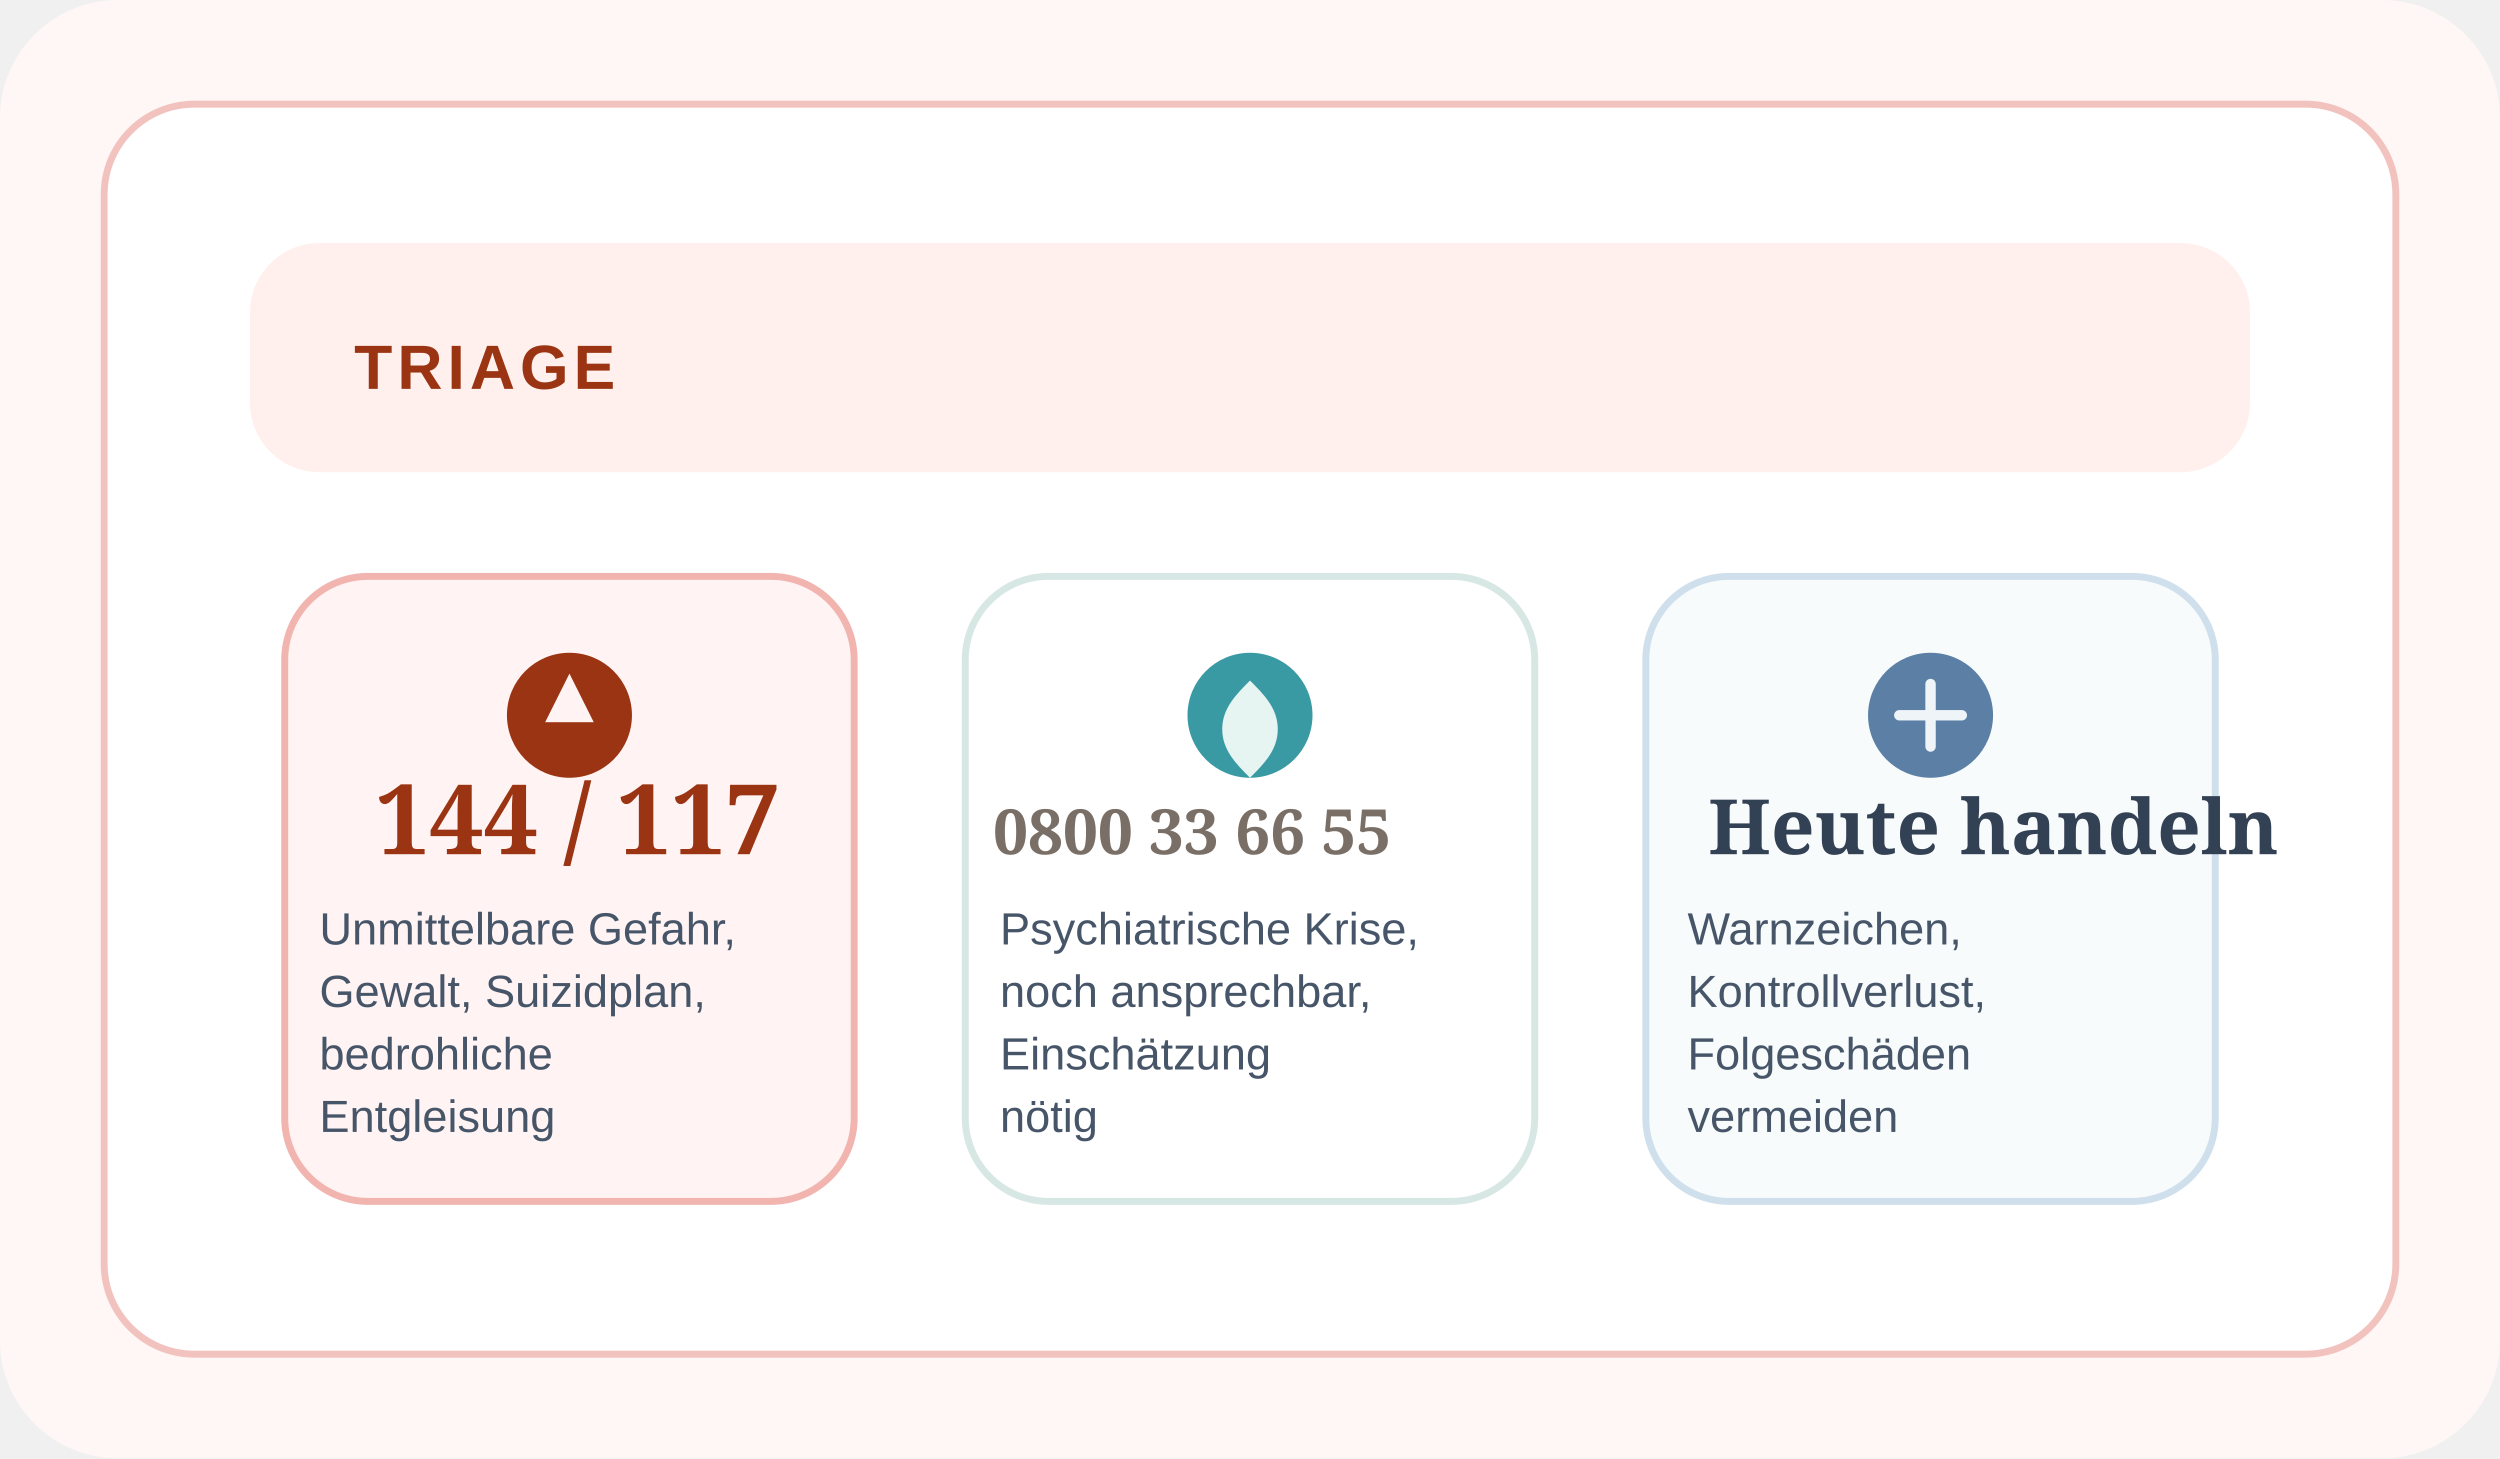
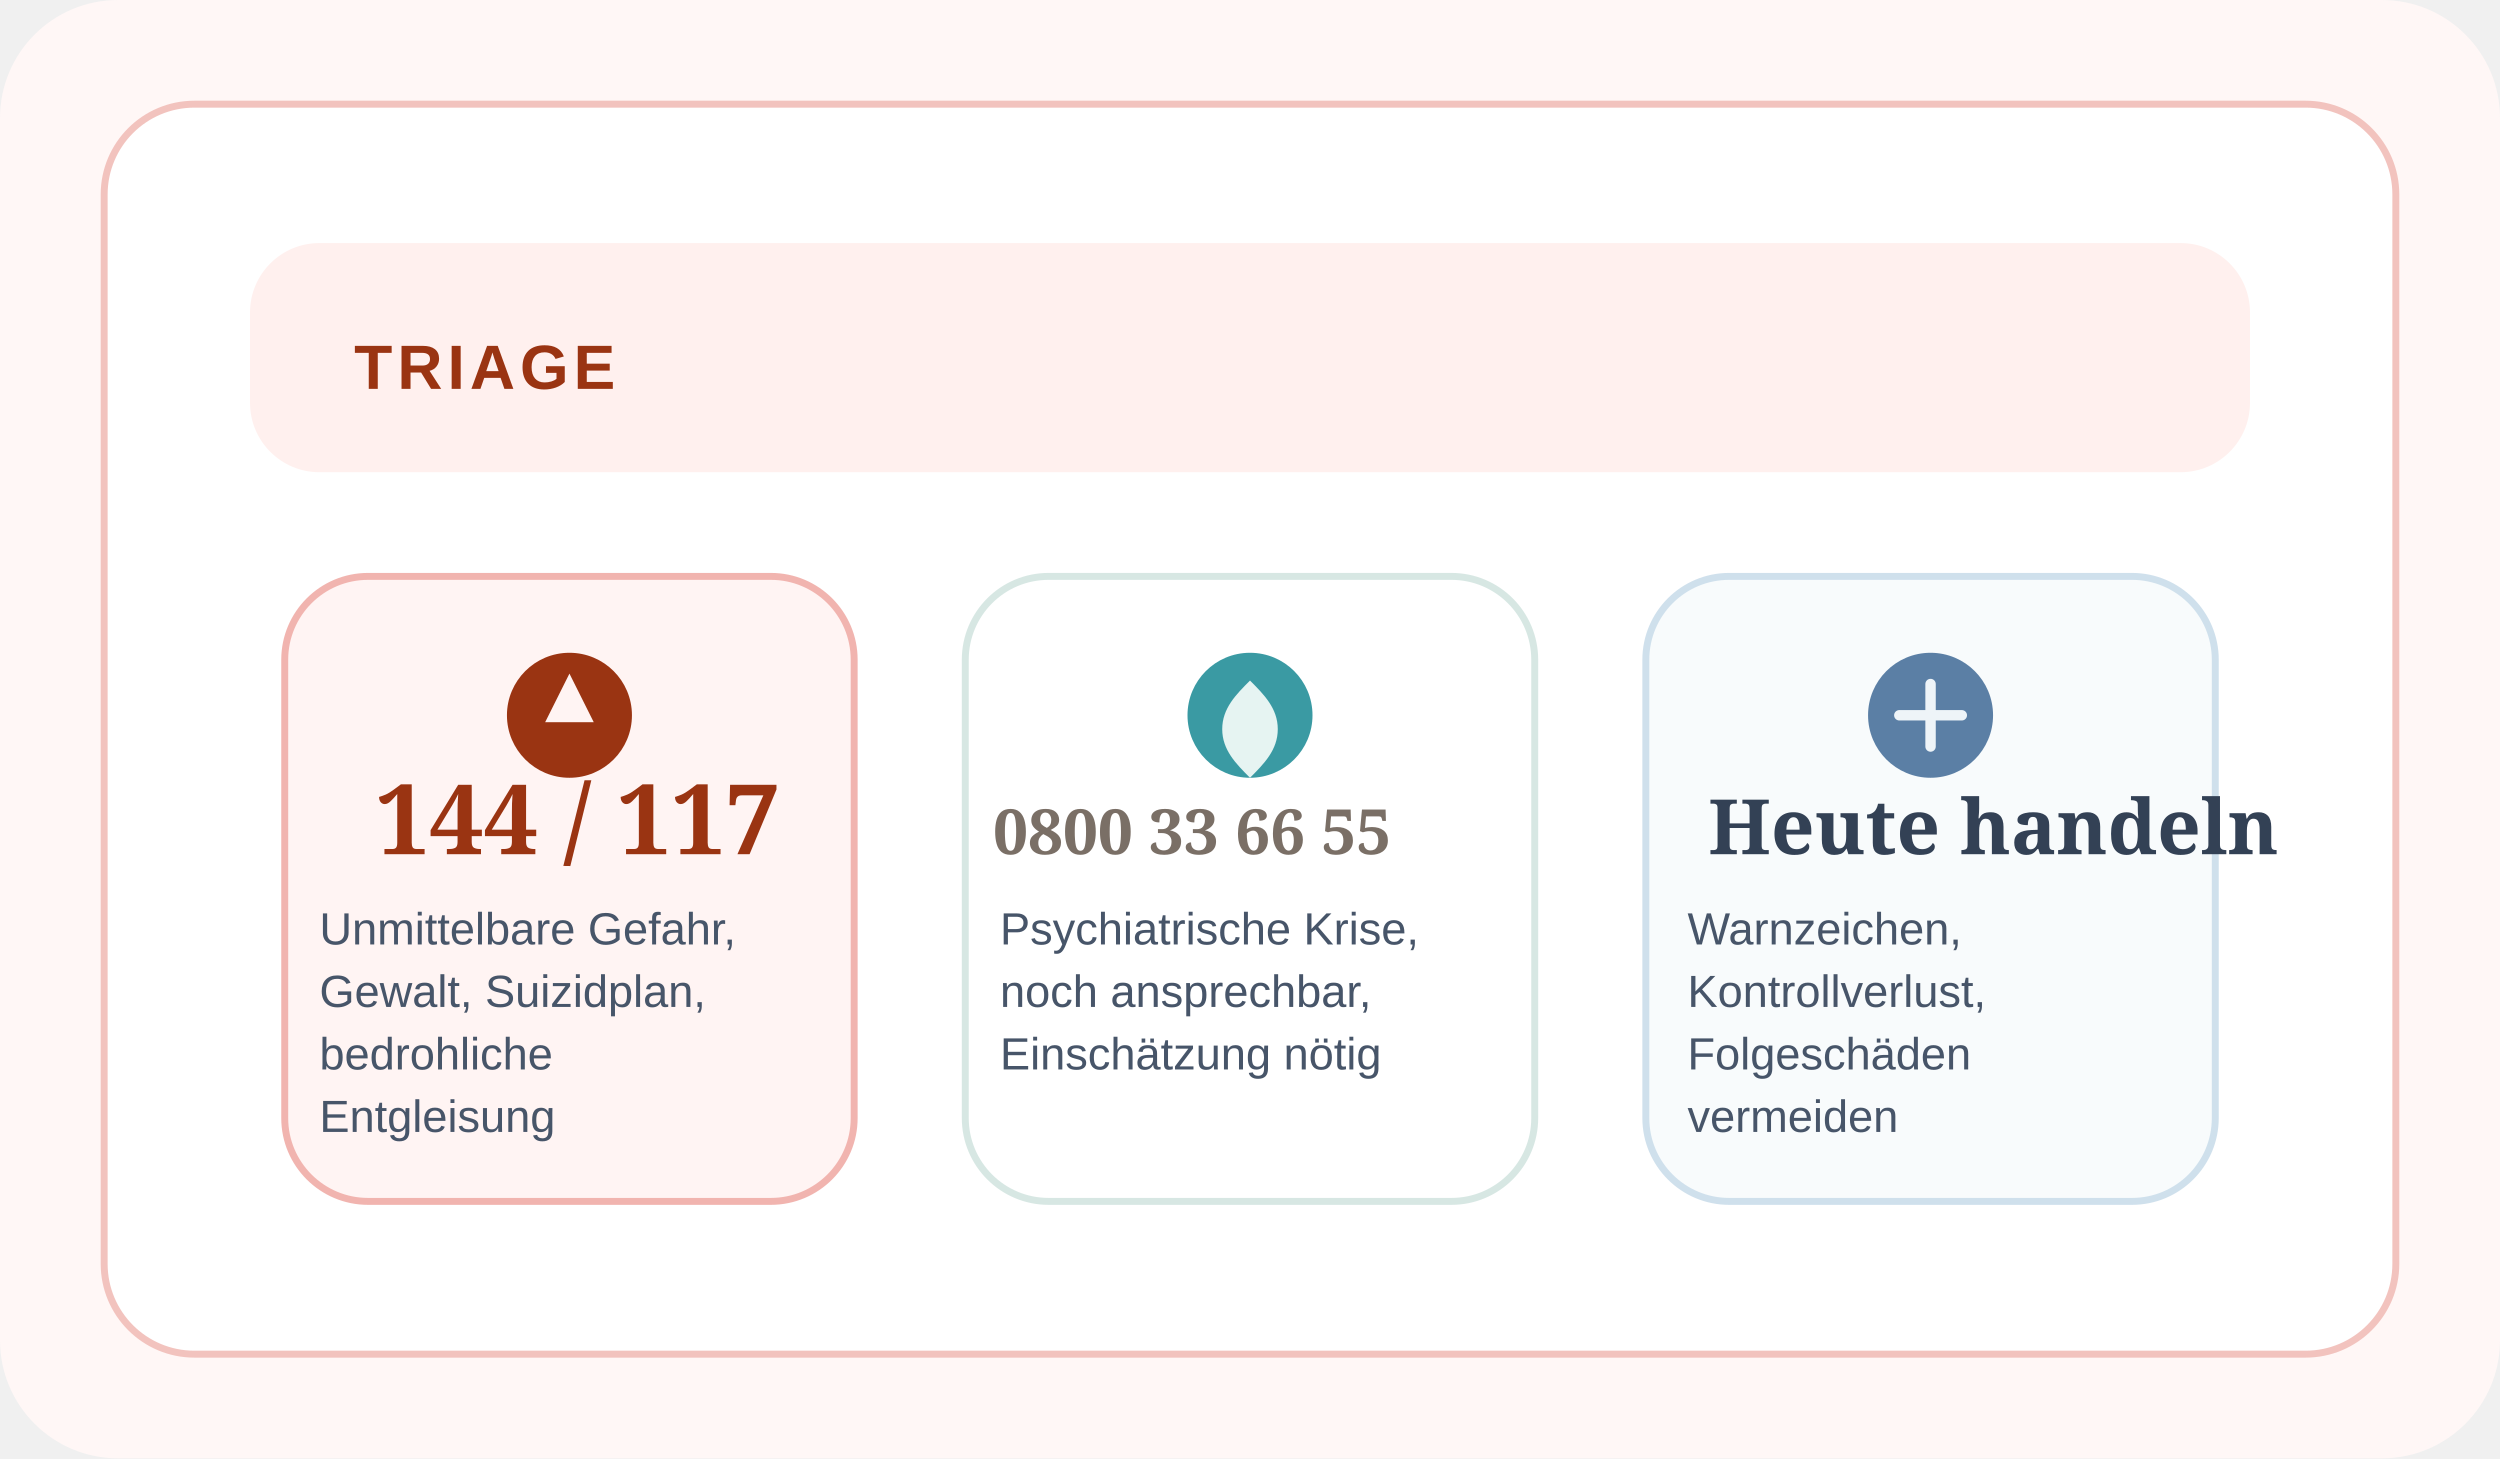
<svg xmlns="http://www.w3.org/2000/svg" width="720" height="420" viewBox="0 0 720 420" fill="none">
  <rect width="720" height="420" rx="34" fill="#FFF7F6" />
  <rect x="30" y="30" width="660" height="360" rx="26" fill="#FFFFFF" stroke="#F2C3BE" stroke-width="2" />
  <rect x="72" y="70" width="576" height="66" rx="20" fill="#FFF0EE" />
  <text x="102" y="112" fill="#9A3412" font-family="DM Sans, Arial, sans-serif" font-size="18" font-weight="700" letter-spacing="0.08em">TRIAGE</text>
  <g>
    <rect x="82" y="166" width="164" height="180" rx="24" fill="#FFF4F3" stroke="#F1B4AF" stroke-width="2" />
    <circle cx="164" cy="206" r="18" fill="#9A3412" />
    <path d="M164 194L171 208H157L164 194Z" fill="#FFF4F3" />
    <text x="108" y="246" fill="#9A3412" font-family="DM Serif Display, Georgia, serif" font-size="28" font-weight="700">144 / 117</text>
    <text x="92" y="272" fill="#475569" font-family="DM Sans, Arial, sans-serif" font-size="13">Unmittelbare Gefahr,</text>
    <text x="92" y="290" fill="#475569" font-family="DM Sans, Arial, sans-serif" font-size="13">Gewalt, Suizidplan,</text>
    <text x="92" y="308" fill="#475569" font-family="DM Sans, Arial, sans-serif" font-size="13">bedrohliche</text>
    <text x="92" y="326" fill="#475569" font-family="DM Sans, Arial, sans-serif" font-size="13">Entgleisung</text>
  </g>
  <g>
    <rect x="278" y="166" width="164" height="180" rx="24" fill="#FFFFFF" stroke="#D7E7E3" stroke-width="2" />
    <circle cx="360" cy="206" r="18" fill="#3a9aa3" />
    <path d="M360 196C364 200 368 204 368 210C368 216 364 220 360 224C356 220 352 216 352 210C352 204 356 200 360 196Z" fill="#E6F4F2" />
    <text x="286" y="246" fill="#7a6f66" font-family="DM Serif Display, Georgia, serif" font-size="18" font-weight="700">0800 33 66 55</text>
    <text x="288" y="272" fill="#475569" font-family="DM Sans, Arial, sans-serif" font-size="13">Psychiatrische Krise,</text>
    <text x="288" y="290" fill="#475569" font-family="DM Sans, Arial, sans-serif" font-size="13">noch ansprechbar,</text>
-     <text x="288" y="308" fill="#475569" font-family="DM Sans, Arial, sans-serif" font-size="13">Einschätzung</text>
-     <text x="288" y="326" fill="#475569" font-family="DM Sans, Arial, sans-serif" font-size="13">nötig</text>
+     <text x="288" y="308" fill="#475569" font-family="DM Sans, Arial, sans-serif" font-size="13">Einschätzung nötig</text>
  </g>
  <g>
    <rect x="474" y="166" width="164" height="180" rx="24" fill="#F8FBFC" stroke="#CFE0EC" stroke-width="2" />
    <circle cx="556" cy="206" r="18" fill="#5B7FA5" />
    <path d="M547 206H565" stroke="#EEF4F8" stroke-width="3" stroke-linecap="round" />
    <path d="M556 197V215" stroke="#EEF4F8" stroke-width="3" stroke-linecap="round" />
    <text x="492" y="246" fill="#334155" font-family="DM Serif Display, Georgia, serif" font-size="22" font-weight="700">Heute handeln</text>
    <text x="486" y="272" fill="#475569" font-family="DM Sans, Arial, sans-serif" font-size="13">Warnzeichen,</text>
    <text x="486" y="290" fill="#475569" font-family="DM Sans, Arial, sans-serif" font-size="13">Kontrollverlust,</text>
    <text x="486" y="308" fill="#475569" font-family="DM Sans, Arial, sans-serif" font-size="13">Folgeschäden</text>
    <text x="486" y="326" fill="#475569" font-family="DM Sans, Arial, sans-serif" font-size="13">vermeiden</text>
  </g>
</svg>
